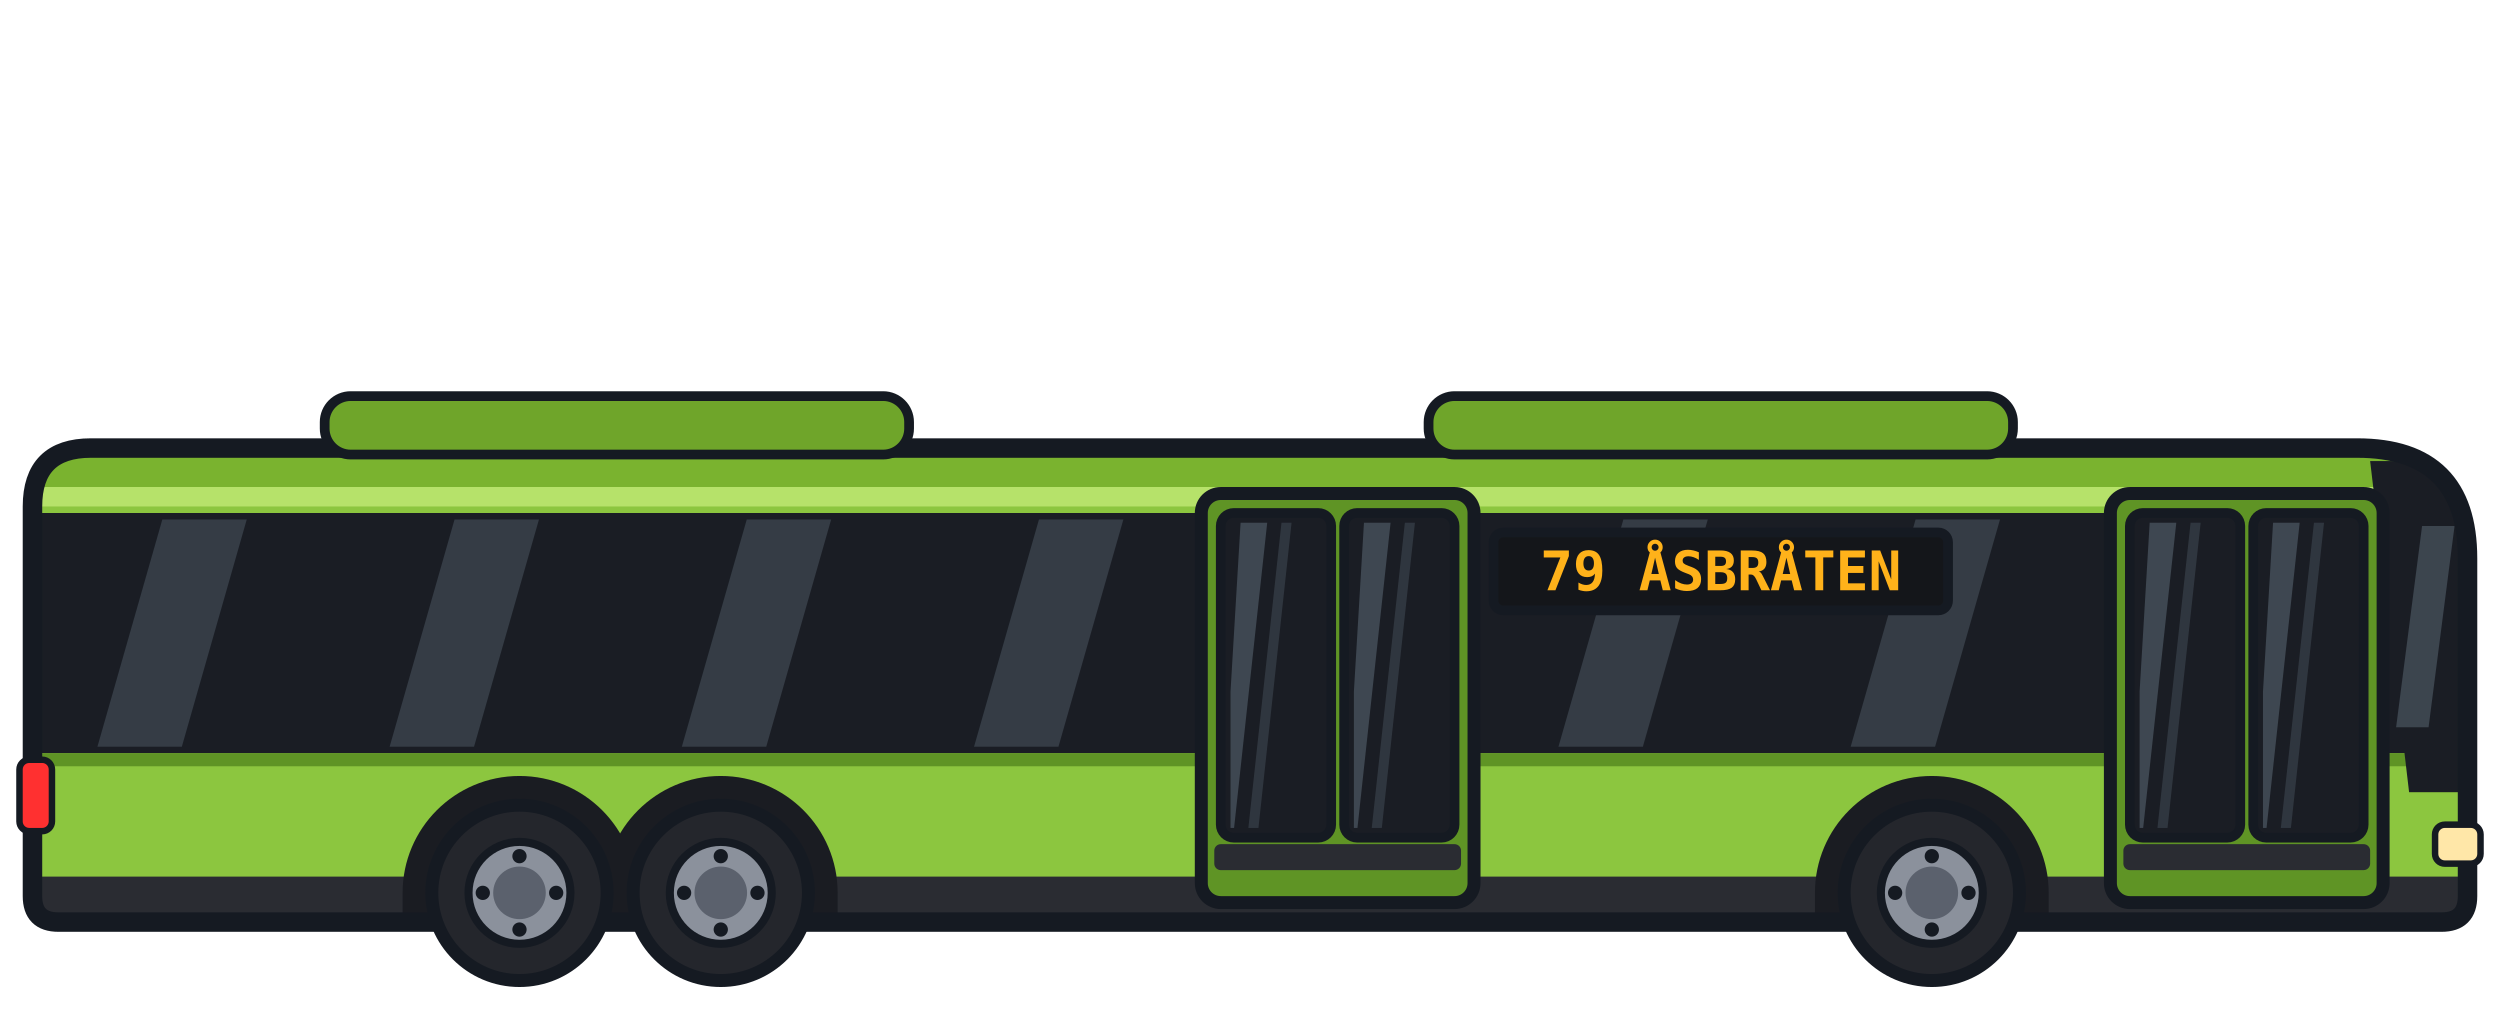
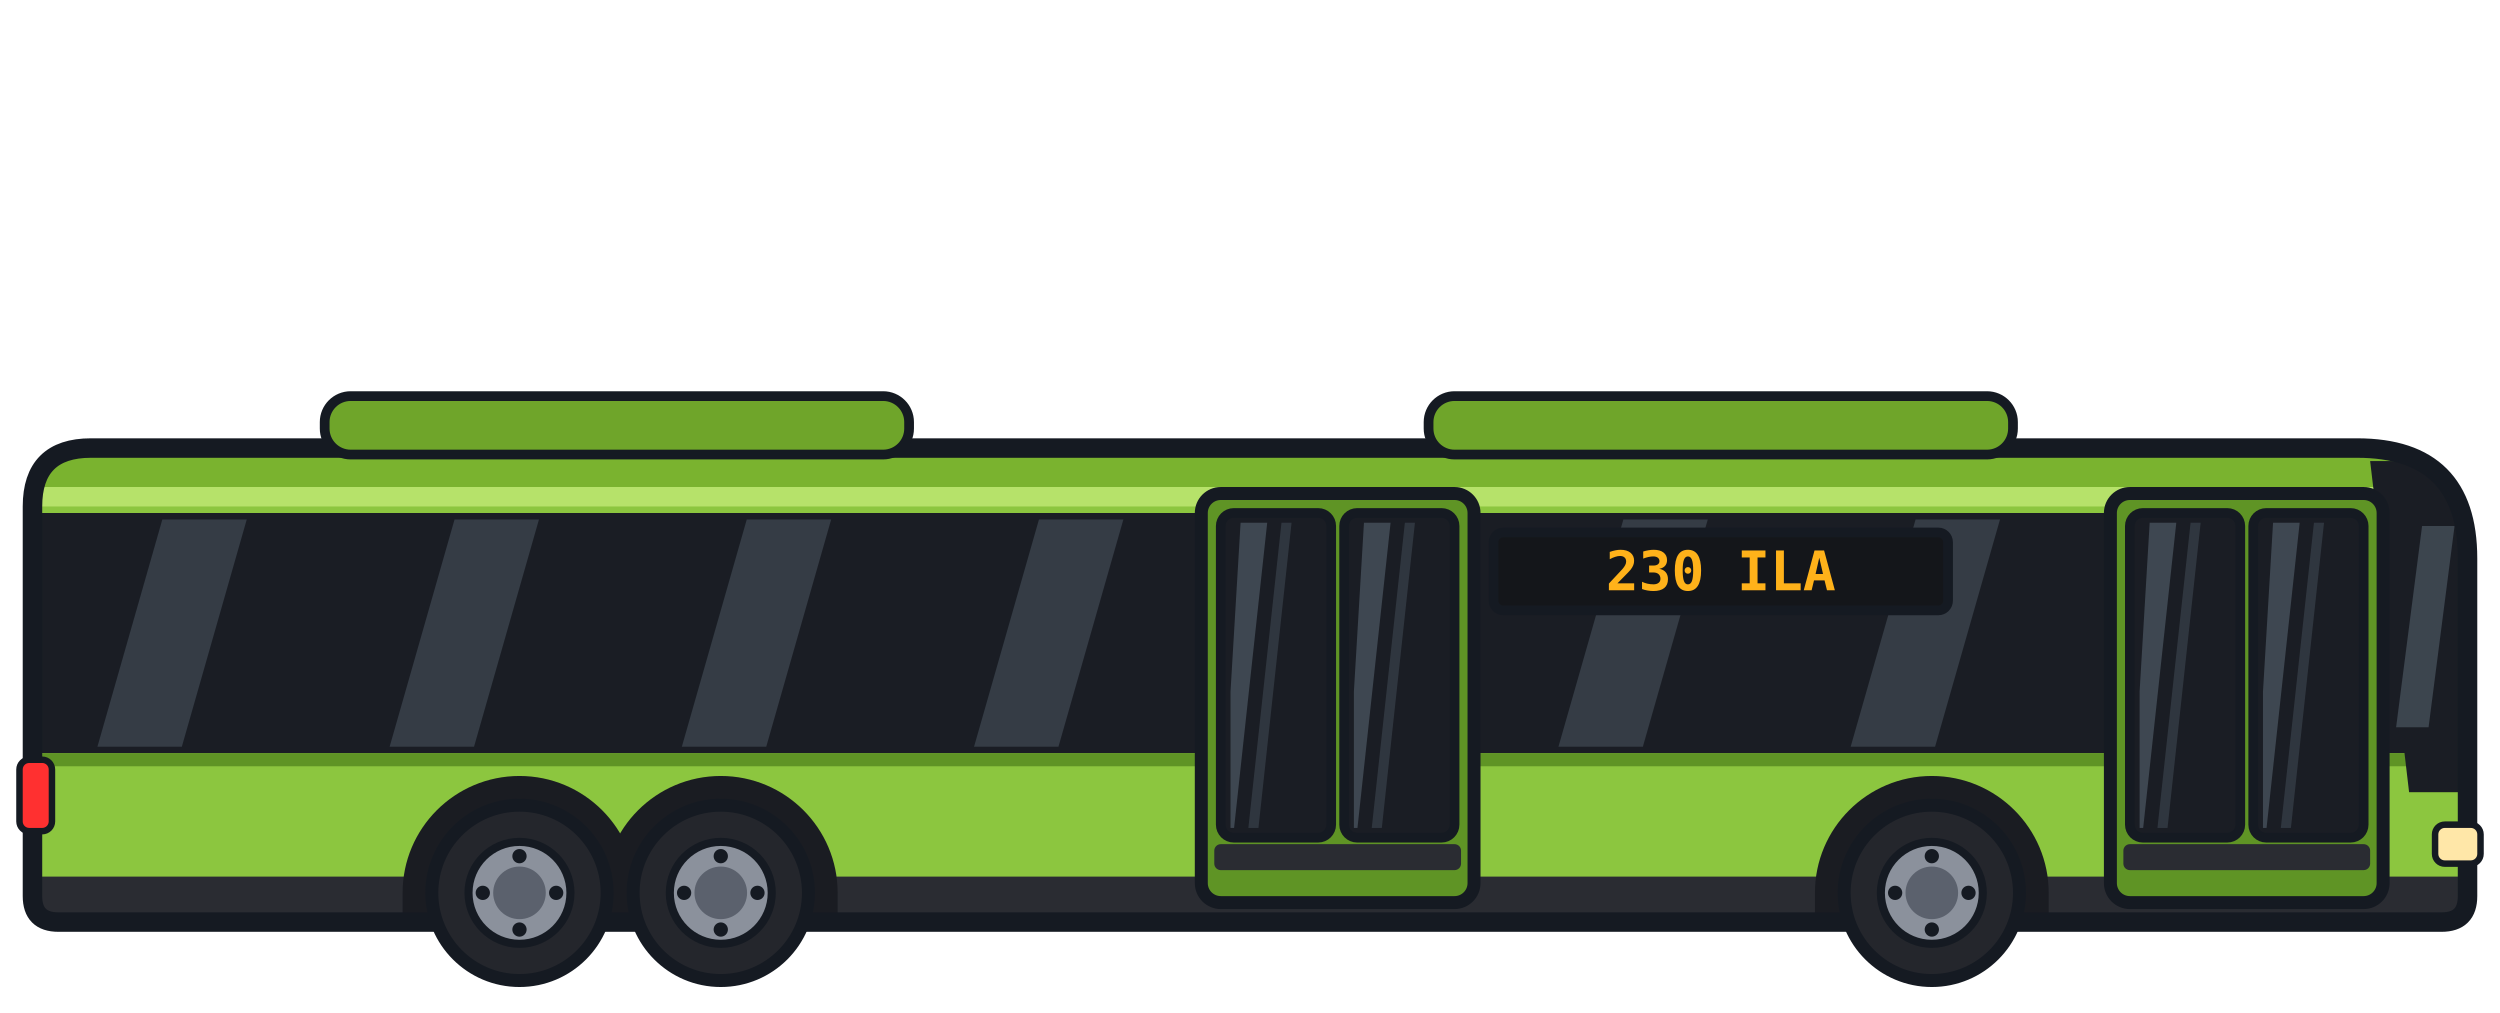
<svg xmlns="http://www.w3.org/2000/svg" viewBox="-10 -40 770 312" width="770" height="312">
  <defs>
    <clipPath id="c1">
      <path d="M18,98 L716,98 Q750,98 750,132 L750,236 Q750,244 742,244 L8,244 Q0,244 0,236 L0,116 Q0,98 18,98 Z" />
    </clipPath>
  </defs>
  <path d="M18,98 L716,98 Q750,98 750,132 L750,236 Q750,244 742,244 L8,244 Q0,244 0,236 L0,116 Q0,98 18,98 Z" fill="#8cc63f" />
  <g clip-path="url(#c1)">
    <rect x="-10.0" y="88.0" width="770.0" height="22.0" rx="0" fill="#7ab32f" />
    <rect x="-10.0" y="110.0" width="770.0" height="6.0" rx="0" fill="#b6e26a" />
    <rect x="-10.0" y="118.0" width="770.0" height="74.0" rx="0" fill="#1a1d24" />
    <path d="M40,120 L66,120 L46,190 L20,190 Z" fill="#4a5560" opacity=".55" />
    <path d="M130,120 L156,120 L136,190 L110,190 Z" fill="#4a5560" opacity=".55" />
    <path d="M220,120 L246,120 L226,190 L200,190 Z" fill="#4a5560" opacity=".55" />
    <path d="M310,120 L336,120 L316,190 L290,190 Z" fill="#4a5560" opacity=".55" />
    <path d="M400,120 L426,120 L406,190 L380,190 Z" fill="#4a5560" opacity=".55" />
    <path d="M490,120 L516,120 L496,190 L470,190 Z" fill="#4a5560" opacity=".55" />
    <path d="M580,120 L606,120 L586,190 L560,190 Z" fill="#4a5560" opacity=".55" />
    <path d="M670,120 L696,120 L676,190 L650,190 Z" fill="#4a5560" opacity=".55" />
    <path d="M760,120 L786,120 L766,190 L740,190 Z" fill="#4a5560" opacity=".55" />
    <rect x="-10.0" y="192.0" width="770.0" height="4.0" rx="0" fill="#5f9425" />
    <rect x="-10.0" y="230.0" width="770.0" height="20.0" rx="0" fill="#2a2c32" />
    <path d="M114,264 L114,235 A36,36 0 0 1 186,235 L186,264 Z" fill="#1a1c22" />
    <path d="M176,264 L176,235 A36,36 0 0 1 248,235 L248,264 Z" fill="#1a1c22" />
    <path d="M549,264 L549,235 A36,36 0 0 1 621,235 L621,264 Z" fill="#1a1c22" />
    <path d="M720,102 L760,102 L760,204 L732,204 Z" fill="#1a1d24" />
    <path d="M736,122 L746,122 L738,184 L728,184 Z" fill="#4a5560" opacity=".7" />
  </g>
  <path d="M18,98 L716,98 Q750,98 750,132 L750,236 Q750,244 742,244 L8,244 Q0,244 0,236 L0,116 Q0,98 18,98 Z" fill="none" stroke="#151a22" stroke-width="6" stroke-linejoin="round" />
  <rect x="360.0" y="112.0" width="84.0" height="126.0" rx="6" fill="#5f9425" stroke="#151a22" stroke-width="4" stroke-linejoin="round" />
  <rect x="366.0" y="118.0" width="34.0" height="100.0" rx="4" fill="#1a1d24" stroke="#151a22" stroke-width="3" stroke-linejoin="round" />
  <path d="M372.1,121 L380.3,121 L370.1,215 L369.0,215 L369.0,173.0 Z" fill="#4a5560" opacity=".75" />
  <path d="M384.7,121 L387.8,121 L377.6,215 L374.5,215 Z" fill="#4a5560" opacity=".45" />
  <rect x="404.0" y="118.0" width="34.0" height="100.0" rx="4" fill="#1a1d24" stroke="#151a22" stroke-width="3" stroke-linejoin="round" />
  <path d="M410.1,121 L418.3,121 L408.1,215 L407.0,215 L407.0,173.0 Z" fill="#4a5560" opacity=".75" />
  <path d="M422.7,121 L425.8,121 L415.6,215 L412.5,215 Z" fill="#4a5560" opacity=".45" />
  <rect x="364.0" y="220.0" width="76.0" height="8.0" rx="2" fill="#2a2c32" />
  <rect x="640.0" y="112.0" width="84.0" height="126.0" rx="6" fill="#5f9425" stroke="#151a22" stroke-width="4" stroke-linejoin="round" />
  <rect x="646.0" y="118.0" width="34.0" height="100.0" rx="4" fill="#1a1d24" stroke="#151a22" stroke-width="3" stroke-linejoin="round" />
  <path d="M652.1,121 L660.3,121 L650.1,215 L649.0,215 L649.0,173.0 Z" fill="#4a5560" opacity=".75" />
  <path d="M664.7,121 L667.8,121 L657.6,215 L654.5,215 Z" fill="#4a5560" opacity=".45" />
  <rect x="684.0" y="118.0" width="34.0" height="100.0" rx="4" fill="#1a1d24" stroke="#151a22" stroke-width="3" stroke-linejoin="round" />
  <path d="M690.1,121 L698.3,121 L688.1,215 L687.0,215 L687.0,173.0 Z" fill="#4a5560" opacity=".75" />
  <path d="M702.7,121 L705.8,121 L695.6,215 L692.5,215 Z" fill="#4a5560" opacity=".45" />
  <rect x="644.0" y="220.0" width="76.0" height="8.0" rx="2" fill="#2a2c32" />
  <rect x="450.0" y="124.0" width="140.0" height="24.0" rx="3" fill="#14161a" stroke="#151a22" stroke-width="3" stroke-linejoin="round" />
-   <text x="520.0" y="141.8" font-family="monospace" font-weight="700" font-size="16.8" fill="#ffb21a" text-anchor="middle">79 ÅSBRÅTEN</text>
+   <text x="520.0" y="141.8" font-family="Menlo,monospace" font-weight="700" font-size="16.8" fill="#ffb21a" text-anchor="middle">230 ILA</text>
  <rect x="90.0" y="82.0" width="180.0" height="18.0" rx="8" fill="#6fa52a" stroke="#151a22" stroke-width="3" stroke-linejoin="round" />
  <rect x="430.0" y="82.0" width="180.0" height="18.0" rx="8" fill="#6fa52a" stroke="#151a22" stroke-width="3" stroke-linejoin="round" />
  <circle cx="150" cy="235" r="27" fill="#24262c" stroke="#151a22" stroke-width="4" />
  <circle cx="150" cy="235" r="15.7" fill="#8b919c" stroke="#151a22" stroke-width="2.5" />
  <circle cx="150" cy="235" r="8.1" fill="#5b616d" />
  <circle cx="161.3" cy="235.0" r="2.2" fill="#151a22" />
  <circle cx="138.7" cy="235.0" r="2.2" fill="#151a22" />
  <circle cx="150.0" cy="246.3" r="2.2" fill="#151a22" />
  <circle cx="150.0" cy="223.7" r="2.2" fill="#151a22" />
  <circle cx="212" cy="235" r="27" fill="#24262c" stroke="#151a22" stroke-width="4" />
  <circle cx="212" cy="235" r="15.7" fill="#8b919c" stroke="#151a22" stroke-width="2.5" />
  <circle cx="212" cy="235" r="8.1" fill="#5b616d" />
  <circle cx="223.3" cy="235.0" r="2.2" fill="#151a22" />
  <circle cx="200.7" cy="235.0" r="2.2" fill="#151a22" />
  <circle cx="212.0" cy="246.3" r="2.2" fill="#151a22" />
  <circle cx="212.0" cy="223.7" r="2.2" fill="#151a22" />
  <circle cx="585" cy="235" r="27" fill="#24262c" stroke="#151a22" stroke-width="4" />
  <circle cx="585" cy="235" r="15.7" fill="#8b919c" stroke="#151a22" stroke-width="2.5" />
  <circle cx="585" cy="235" r="8.1" fill="#5b616d" />
  <circle cx="596.3" cy="235.0" r="2.2" fill="#151a22" />
  <circle cx="573.7" cy="235.0" r="2.2" fill="#151a22" />
  <circle cx="585.0" cy="246.3" r="2.2" fill="#151a22" />
  <circle cx="585.0" cy="223.7" r="2.2" fill="#151a22" />
  <rect x="740.0" y="214.0" width="14.0" height="12.0" rx="3" fill="#ffe7a8" stroke="#151a22" stroke-width="2" stroke-linejoin="round" />
  <rect x="-4.0" y="194.0" width="10.0" height="22.0" rx="3" fill="#ff3030" stroke="#151a22" stroke-width="2" stroke-linejoin="round" />
</svg>
